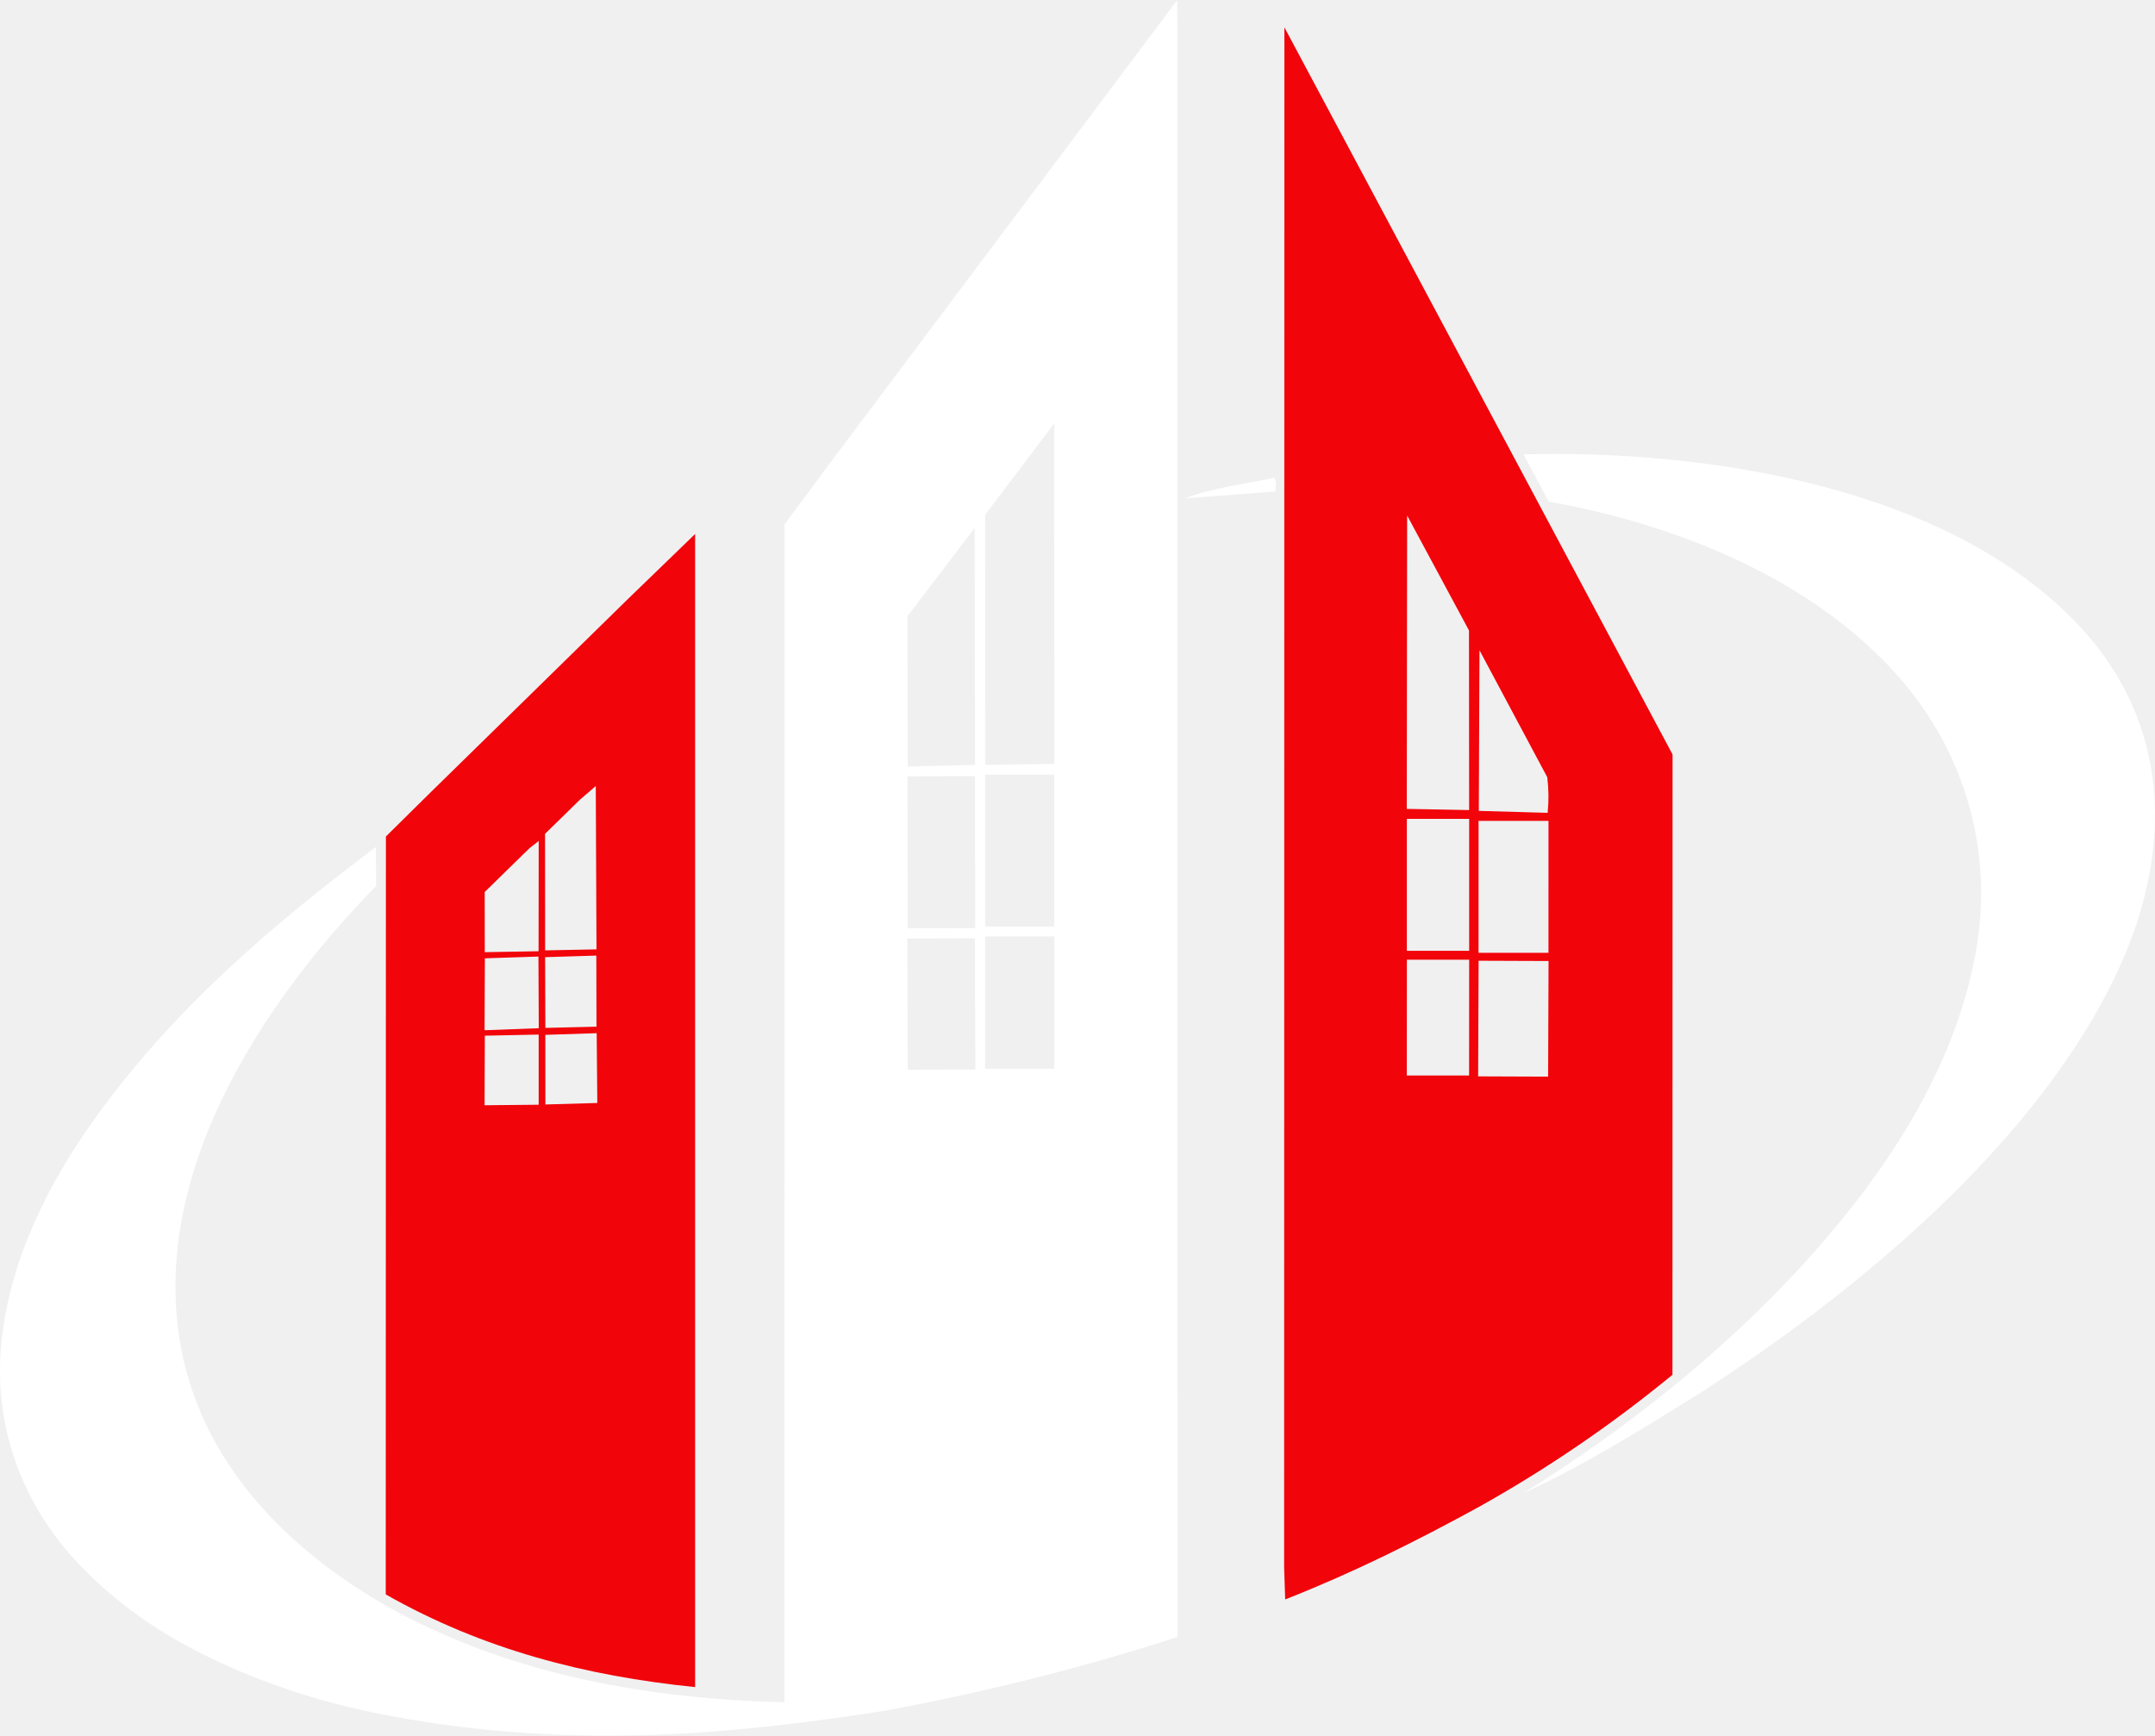
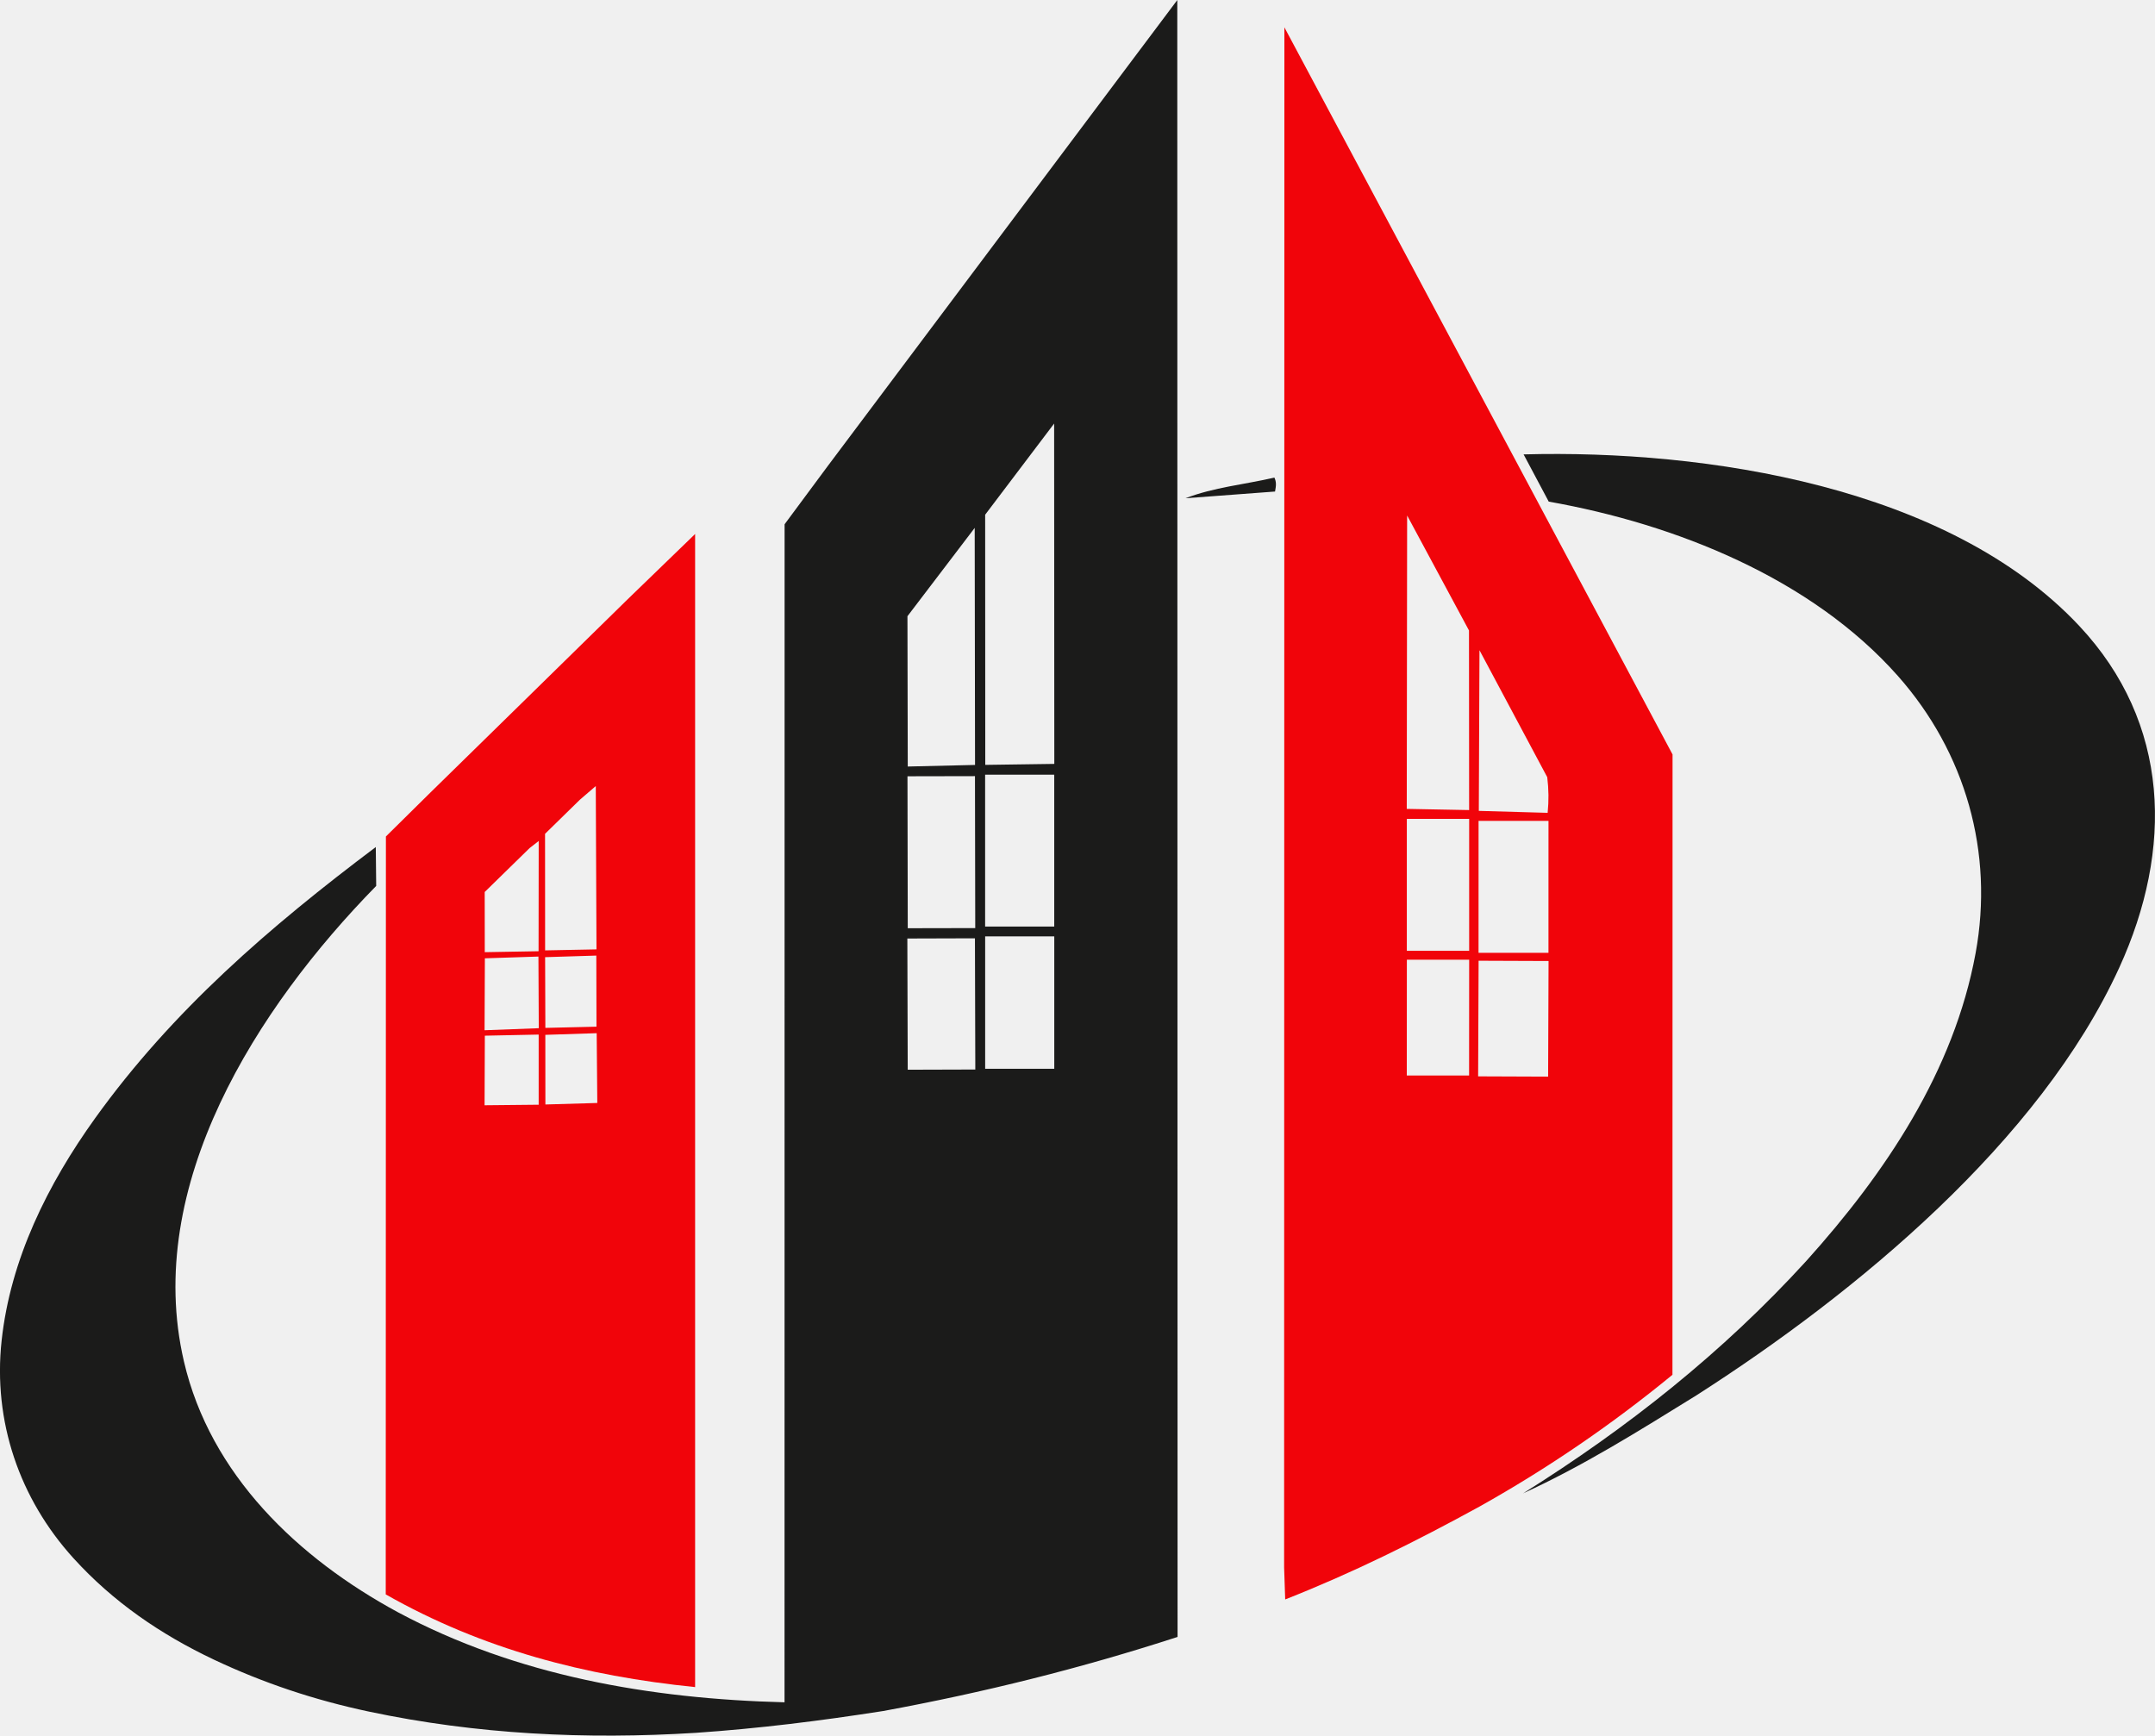
<svg xmlns="http://www.w3.org/2000/svg" id="Camada_2" data-name="Camada 2" viewBox="0 0 638.89 514.55">
  <defs>
    <style>
      .cls-1 {
-         fill: #ffffff;
+         fill: #1b1b1a;
      }

      .cls-2 {
-         fill: #ffffff;
+         fill: #1b1b1a;
      }

      .cls-3 {
        fill: #f1040a;
      }
    </style>
  </defs>
  <g id="Camada_1-2" data-name="Camada 1">
    <path class="cls-1" d="M349.04,0l-103.52,138.01-12.91,17.42-.02,349.27c-39.92-1.03-79.47-7.89-114.6-26.69-29.63-16.03-55.65-40.78-63.46-74.37-12.13-52.12,21.64-104.91,57-140.98l-.12-11.53c-31.5,23.69-60.26,48.45-83.21,80.4-14.07,19.6-25.1,41.77-27.72,65.93-2.59,23.87,5.25,46.85,21.33,64.55,11.71,12.89,25.78,22.55,41.61,30.04,14.75,6.97,29.9,12,45.98,15.41,32,6.77,64.21,8.31,96.89,6.29,18.88-1.3,36.82-3.54,55.51-6.46,29.65-5.45,58.54-12.63,87.31-21.97l-.08-485.3ZM288.97,156.5l.1,70.29-19.95.47-.09-44.56,19.94-26.19ZM289.13,275.16l-20.01.04-.08-45.05,20.01-.04.08,45.05ZM269.11,317.15l-.11-38.9,20.04-.06.11,38.9-20.04.06ZM292.06,229.68h20.49v45.02h-20.49v-45.02ZM312.56,316.88h-20.49v-39.26h20.49v39.26ZM292.1,226.77l-.03-74.17,20.45-27.03.05,100.91-20.47.29Z" />
    <path class="cls-3" d="M380.78,8.1l-.08,456.58.32,9.52c20.21-7.96,38.61-17.13,57.55-27.5,20.48-11.47,39.37-24.42,57.26-39.1l.03-183.92L380.78,8.1ZM438.62,192.78l20.09,37.64c.44,3.62.48,6.95.12,10.57l-20.41-.58.2-47.63ZM438.35,243.37h20.73s-.01,39.12-.01,39.12h-20.73s.01-39.12.01-39.12ZM417.17,152.83l18.34,34.09.04,53.25-18.49-.35.11-86.99ZM435.56,242.77v39.12s-18.48,0-18.48,0v-39.12s18.48,0,18.48,0ZM435.54,318.87h-18.47s.02-34.33.02-34.33h18.47s-.02,34.33-.02,34.33ZM458.96,319.2l-20.74-.08.14-34.28,20.74.08-.13,34.28Z" />
    <g>
      <path class="cls-1" d="M502.87,413.73c-17.01,10.51-33.33,20.78-51.34,29.03,31.03-19.43,59.31-41.86,83.97-68.9,23.51-26.12,43.77-56.29,50.2-91.24,5.5-29.86-2.98-59.57-23.04-82.22-25.6-28.9-65.78-45-103.51-51.68l-7.45-14c54.13-1.46,125.91,9.5,164.67,50.78,27.13,28.89,27.98,66.3,11.91,101.42-23.54,51.47-77.92,96.43-125.41,126.81Z" />
      <path class="cls-2" d="M378.01,145.73l-26.56,1.99c8.52-3.27,17.23-4.02,26.37-6.12.61,1.27.53,2.35.19,4.13Z" />
    </g>
    <path class="cls-3" d="M185.39,178.35l-29.23,28.65-28.63,28.04-13.12,12.96-.05,224.71c28.68,16.29,59.24,24.19,91.72,27.48V158.32s-20.7,20.03-20.7,20.03ZM157,251.45l2.71-2.11-.04,32.68-15.95.28-.02-17.84,13.3-13.01ZM143.66,327.68l.08-20.62,15.96-.33v20.8s-16.04.16-16.04.16ZM143.66,305.45l.09-21.33,15.88-.52.1,21.24-16.08.61ZM161.59,247.21l10.33-10.11,4.71-4.05.21,48.42-15.23.3-.02-34.56ZM176.79,283.31l.05,21.08-15.16.36-.07-20.97,15.18-.47ZM161.69,327.46l-.02-20.65,15.23-.49.18,20.69-15.39.45Z" />
  </g>
</svg>
